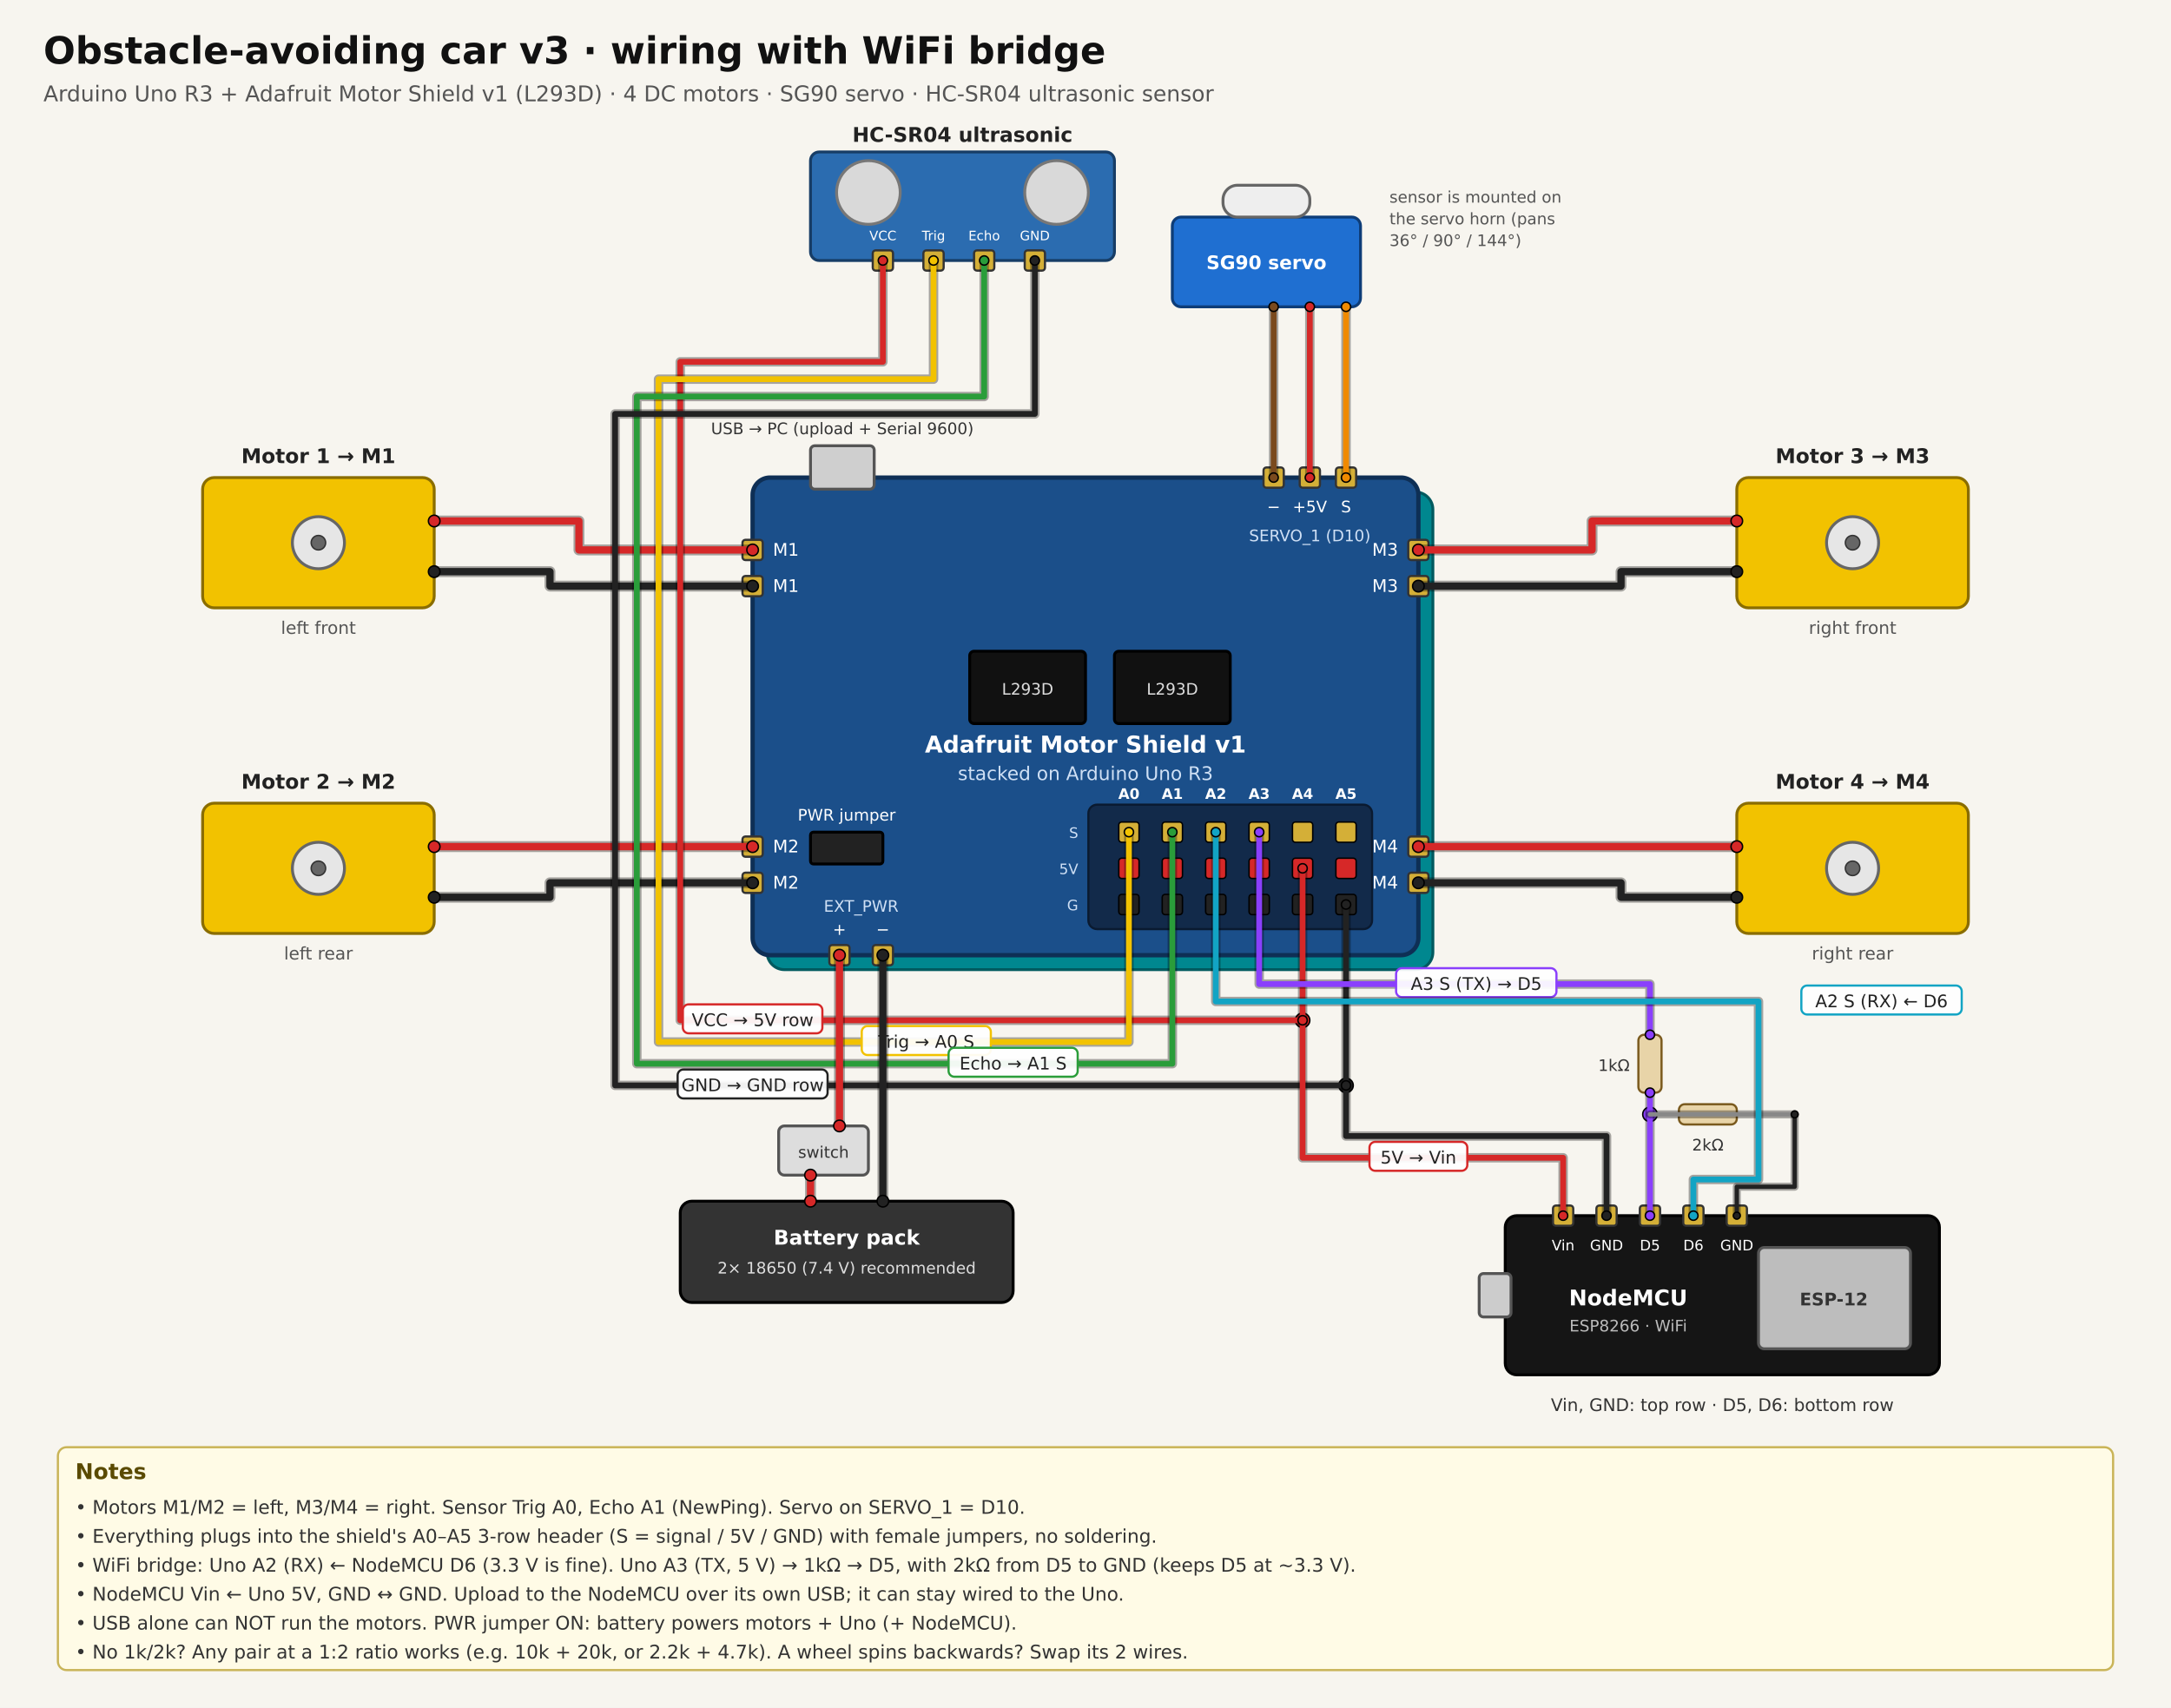
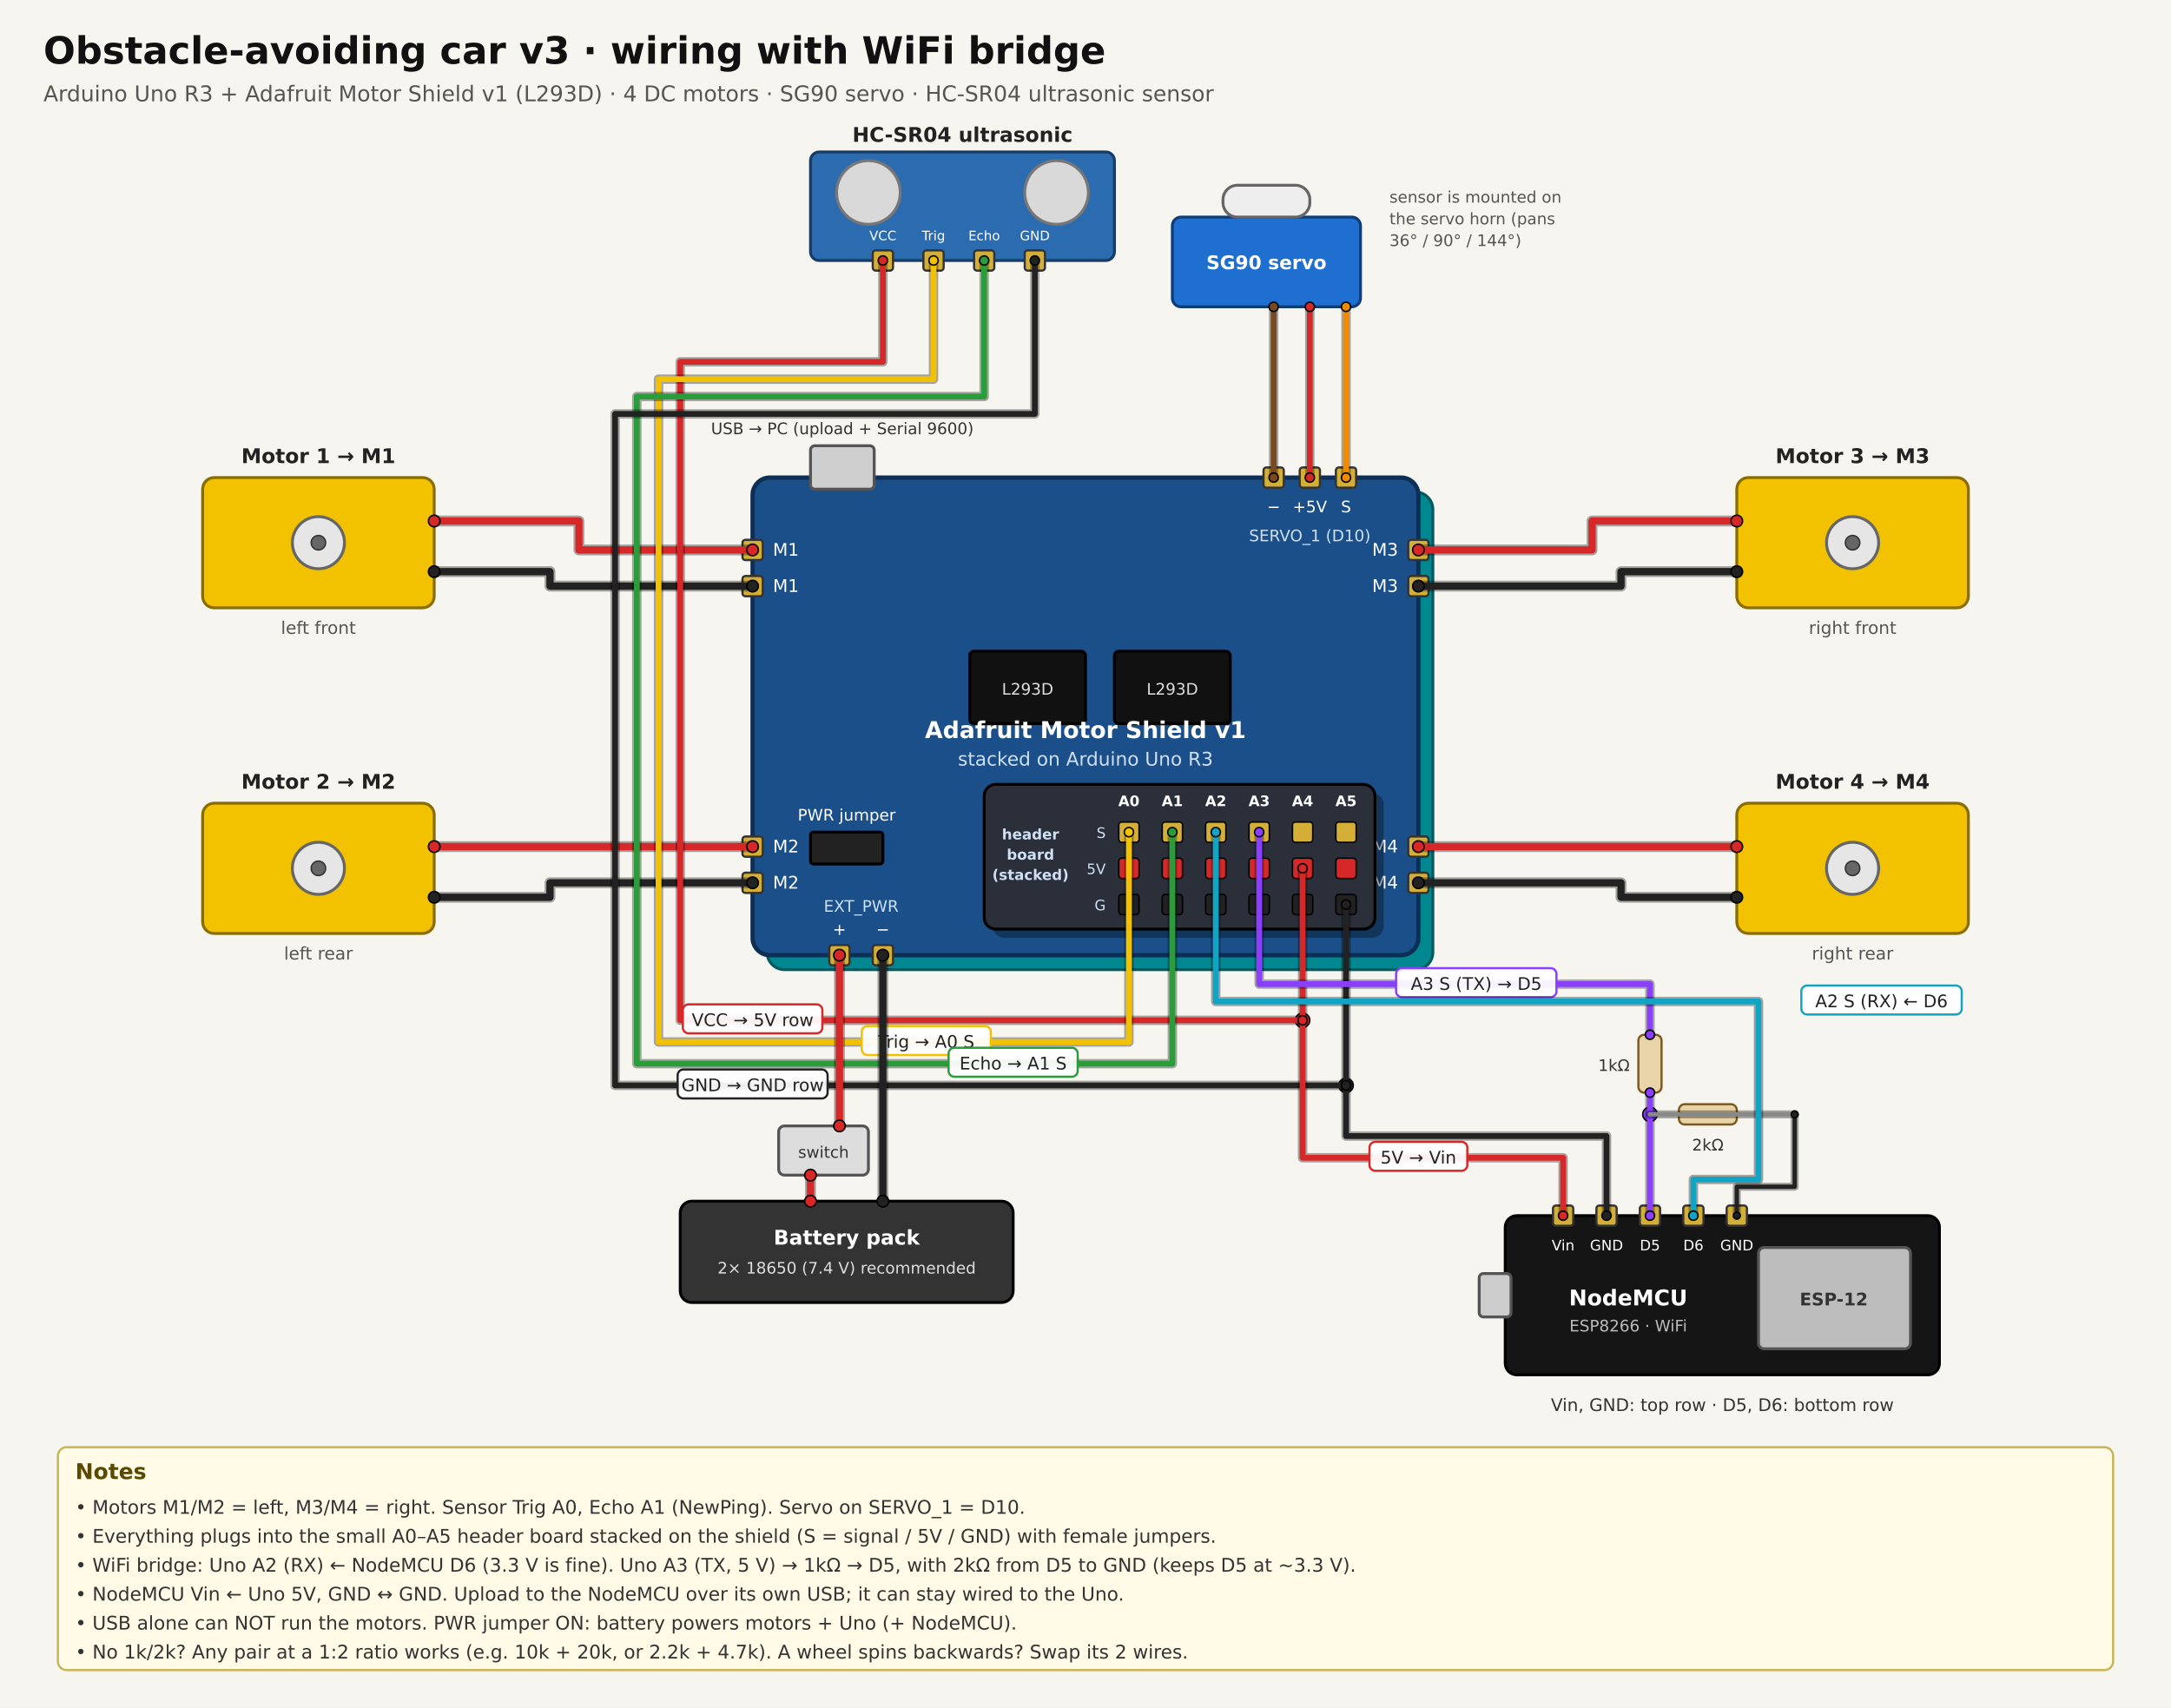
<svg xmlns="http://www.w3.org/2000/svg" width="1500" height="1180" viewBox="0 0 1500 1180">
  <rect x="0" y="0" width="1500" height="1180" fill="#f7f5ef" />
  <text x="30" y="44" font-family="DejaVu Sans, Arial, sans-serif" font-size="26" fill="#111" text-anchor="start" font-weight="bold">Obstacle-avoiding car v3 · wiring with WiFi bridge</text>
  <text x="30" y="70" font-family="DejaVu Sans, Arial, sans-serif" font-size="15" fill="#555" text-anchor="start" font-weight="normal">Arduino Uno R3 + Adafruit Motor Shield v1 (L293D) · 4 DC motors · SG90 servo · HC-SR04 ultrasonic sensor</text>
  <rect x="530" y="340" width="460" height="330" rx="12" fill="#00878f" stroke="#005a5f" stroke-width="2" />
  <rect x="520" y="330" width="460" height="330" rx="12" fill="#1b4f8a" stroke="#0e2f55" stroke-width="3" />
  <rect x="670" y="450" width="80" height="50" rx="3" fill="#111" stroke="#000" stroke-width="2" />
  <rect x="770" y="450" width="80" height="50" rx="3" fill="#111" stroke="#000" stroke-width="2" />
  <text x="710" y="480" font-family="DejaVu Sans, Arial, sans-serif" font-size="11" fill="#ddd" text-anchor="middle" font-weight="normal">L293D</text>
  <text x="810" y="480" font-family="DejaVu Sans, Arial, sans-serif" font-size="11" fill="#ddd" text-anchor="middle" font-weight="normal">L293D</text>
-   <text x="750.0" y="520" font-family="DejaVu Sans, Arial, sans-serif" font-size="16" fill="#fff" text-anchor="middle" font-weight="bold">Adafruit Motor Shield v1</text>
-   <text x="750.0" y="539" font-family="DejaVu Sans, Arial, sans-serif" font-size="13" fill="#cfe0f5" text-anchor="middle" font-weight="normal">stacked on Arduino Uno R3</text>
+   <text x="750.0" y="510" font-family="DejaVu Sans, Arial, sans-serif" font-size="16" fill="#fff" text-anchor="middle" font-weight="bold">Adafruit Motor Shield v1</text>
+   <text x="750.0" y="529" font-family="DejaVu Sans, Arial, sans-serif" font-size="13" fill="#cfe0f5" text-anchor="middle" font-weight="normal">stacked on Arduino Uno R3</text>
  <rect x="560" y="575" width="50" height="22" rx="2" fill="#222" stroke="#000" stroke-width="2" />
  <text x="585" y="567" font-family="DejaVu Sans, Arial, sans-serif" font-size="11" fill="#fff" text-anchor="middle" font-weight="normal">PWR jumper</text>
  <rect x="560" y="308" width="44" height="30" rx="3" fill="#cfcfcf" stroke="#555" stroke-width="2" />
  <text x="582" y="300" font-family="DejaVu Sans, Arial, sans-serif" font-size="11" fill="#333" text-anchor="middle" font-weight="normal">USB → PC (upload + Serial 9600)</text>
  <rect x="513" y="373" width="14" height="14" rx="2" fill="#d4af37" stroke="#333" stroke-width="1.5" />
  <text x="534" y="384" font-family="DejaVu Sans, Arial, sans-serif" font-size="12" fill="#fff" text-anchor="start" font-weight="normal">M1</text>
  <rect x="513" y="398" width="14" height="14" rx="2" fill="#d4af37" stroke="#333" stroke-width="1.5" />
  <text x="534" y="409" font-family="DejaVu Sans, Arial, sans-serif" font-size="12" fill="#fff" text-anchor="start" font-weight="normal">M1</text>
  <rect x="513" y="578" width="14" height="14" rx="2" fill="#d4af37" stroke="#333" stroke-width="1.5" />
  <text x="534" y="589" font-family="DejaVu Sans, Arial, sans-serif" font-size="12" fill="#fff" text-anchor="start" font-weight="normal">M2</text>
  <rect x="513" y="603" width="14" height="14" rx="2" fill="#d4af37" stroke="#333" stroke-width="1.5" />
  <text x="534" y="614" font-family="DejaVu Sans, Arial, sans-serif" font-size="12" fill="#fff" text-anchor="start" font-weight="normal">M2</text>
  <rect x="973" y="373" width="14" height="14" rx="2" fill="#d4af37" stroke="#333" stroke-width="1.5" />
  <text x="966" y="384" font-family="DejaVu Sans, Arial, sans-serif" font-size="12" fill="#fff" text-anchor="end" font-weight="normal">M3</text>
  <rect x="973" y="398" width="14" height="14" rx="2" fill="#d4af37" stroke="#333" stroke-width="1.5" />
  <text x="966" y="409" font-family="DejaVu Sans, Arial, sans-serif" font-size="12" fill="#fff" text-anchor="end" font-weight="normal">M3</text>
  <rect x="973" y="578" width="14" height="14" rx="2" fill="#d4af37" stroke="#333" stroke-width="1.5" />
  <text x="966" y="589" font-family="DejaVu Sans, Arial, sans-serif" font-size="12" fill="#fff" text-anchor="end" font-weight="normal">M4</text>
  <rect x="973" y="603" width="14" height="14" rx="2" fill="#d4af37" stroke="#333" stroke-width="1.5" />
  <text x="966" y="614" font-family="DejaVu Sans, Arial, sans-serif" font-size="12" fill="#fff" text-anchor="end" font-weight="normal">M4</text>
  <rect x="873" y="323" width="14" height="14" rx="2" fill="#d4af37" stroke="#333" stroke-width="1.5" />
  <text x="880" y="354" font-family="DejaVu Sans, Arial, sans-serif" font-size="11" fill="#fff" text-anchor="middle" font-weight="normal">−</text>
  <rect x="898" y="323" width="14" height="14" rx="2" fill="#d4af37" stroke="#333" stroke-width="1.5" />
  <text x="905" y="354" font-family="DejaVu Sans, Arial, sans-serif" font-size="11" fill="#fff" text-anchor="middle" font-weight="normal">+5V</text>
  <rect x="923" y="323" width="14" height="14" rx="2" fill="#d4af37" stroke="#333" stroke-width="1.5" />
  <text x="930" y="354" font-family="DejaVu Sans, Arial, sans-serif" font-size="11" fill="#fff" text-anchor="middle" font-weight="normal">S</text>
  <text x="905" y="374" font-family="DejaVu Sans, Arial, sans-serif" font-size="11" fill="#cfe0f5" text-anchor="middle" font-weight="normal">SERVO_1 (D10)</text>
-   <rect x="752" y="556" width="196" height="86" rx="6" fill="#122a4a" stroke="#0a1a30" stroke-width="1.5" />
+   <rect x="686" y="548" width="270" height="100" rx="8" fill="#00000055" stroke="none" stroke-width="0" />
+   <rect x="680" y="542" width="270" height="100" rx="8" fill="#2a2f3a" stroke="#000" stroke-width="2" />
+   <text x="712" y="580" font-family="DejaVu Sans, Arial, sans-serif" font-size="10" fill="#cfe0f5" text-anchor="middle" font-weight="bold">header</text>
+   <text x="712" y="594" font-family="DejaVu Sans, Arial, sans-serif" font-size="10" fill="#cfe0f5" text-anchor="middle" font-weight="bold">board</text>
+   <text x="712" y="608" font-family="DejaVu Sans, Arial, sans-serif" font-size="10" fill="#cfe0f5" text-anchor="middle" font-weight="bold">(stacked)</text>
  <text x="850" y="651" font-family="DejaVu Sans, Arial, sans-serif" font-size="1" fill="#222" text-anchor="start" font-weight="normal" />
-   <text x="780" y="552" font-family="DejaVu Sans, Arial, sans-serif" font-size="10" fill="#fff" text-anchor="middle" font-weight="bold">A0</text>
+   <text x="780" y="557" font-family="DejaVu Sans, Arial, sans-serif" font-size="10" fill="#fff" text-anchor="middle" font-weight="bold">A0</text>
  <rect x="773" y="568" width="14" height="14" rx="2" fill="#d4af37" stroke="#000" stroke-width="1" />
  <rect x="773" y="593" width="14" height="14" rx="2" fill="#d62828" stroke="#000" stroke-width="1" />
  <rect x="773" y="618" width="14" height="14" rx="2" fill="#222" stroke="#000" stroke-width="1" />
-   <text x="810" y="552" font-family="DejaVu Sans, Arial, sans-serif" font-size="10" fill="#fff" text-anchor="middle" font-weight="bold">A1</text>
+   <text x="810" y="557" font-family="DejaVu Sans, Arial, sans-serif" font-size="10" fill="#fff" text-anchor="middle" font-weight="bold">A1</text>
  <rect x="803" y="568" width="14" height="14" rx="2" fill="#d4af37" stroke="#000" stroke-width="1" />
  <rect x="803" y="593" width="14" height="14" rx="2" fill="#d62828" stroke="#000" stroke-width="1" />
  <rect x="803" y="618" width="14" height="14" rx="2" fill="#222" stroke="#000" stroke-width="1" />
-   <text x="840" y="552" font-family="DejaVu Sans, Arial, sans-serif" font-size="10" fill="#fff" text-anchor="middle" font-weight="bold">A2</text>
+   <text x="840" y="557" font-family="DejaVu Sans, Arial, sans-serif" font-size="10" fill="#fff" text-anchor="middle" font-weight="bold">A2</text>
  <rect x="833" y="568" width="14" height="14" rx="2" fill="#d4af37" stroke="#000" stroke-width="1" />
  <rect x="833" y="593" width="14" height="14" rx="2" fill="#d62828" stroke="#000" stroke-width="1" />
  <rect x="833" y="618" width="14" height="14" rx="2" fill="#222" stroke="#000" stroke-width="1" />
-   <text x="870" y="552" font-family="DejaVu Sans, Arial, sans-serif" font-size="10" fill="#fff" text-anchor="middle" font-weight="bold">A3</text>
+   <text x="870" y="557" font-family="DejaVu Sans, Arial, sans-serif" font-size="10" fill="#fff" text-anchor="middle" font-weight="bold">A3</text>
  <rect x="863" y="568" width="14" height="14" rx="2" fill="#d4af37" stroke="#000" stroke-width="1" />
  <rect x="863" y="593" width="14" height="14" rx="2" fill="#d62828" stroke="#000" stroke-width="1" />
  <rect x="863" y="618" width="14" height="14" rx="2" fill="#222" stroke="#000" stroke-width="1" />
-   <text x="900" y="552" font-family="DejaVu Sans, Arial, sans-serif" font-size="10" fill="#fff" text-anchor="middle" font-weight="bold">A4</text>
+   <text x="900" y="557" font-family="DejaVu Sans, Arial, sans-serif" font-size="10" fill="#fff" text-anchor="middle" font-weight="bold">A4</text>
  <rect x="893" y="568" width="14" height="14" rx="2" fill="#d4af37" stroke="#000" stroke-width="1" />
  <rect x="893" y="593" width="14" height="14" rx="2" fill="#d62828" stroke="#000" stroke-width="1" />
  <rect x="893" y="618" width="14" height="14" rx="2" fill="#222" stroke="#000" stroke-width="1" />
-   <text x="930" y="552" font-family="DejaVu Sans, Arial, sans-serif" font-size="10" fill="#fff" text-anchor="middle" font-weight="bold">A5</text>
+   <text x="930" y="557" font-family="DejaVu Sans, Arial, sans-serif" font-size="10" fill="#fff" text-anchor="middle" font-weight="bold">A5</text>
  <rect x="923" y="568" width="14" height="14" rx="2" fill="#d4af37" stroke="#000" stroke-width="1" />
  <rect x="923" y="593" width="14" height="14" rx="2" fill="#d62828" stroke="#000" stroke-width="1" />
  <rect x="923" y="618" width="14" height="14" rx="2" fill="#222" stroke="#000" stroke-width="1" />
-   <text x="745" y="579" font-family="DejaVu Sans, Arial, sans-serif" font-size="10" fill="#cfe0f5" text-anchor="end" font-weight="normal">S</text>
-   <text x="745" y="604" font-family="DejaVu Sans, Arial, sans-serif" font-size="10" fill="#cfe0f5" text-anchor="end" font-weight="normal">5V</text>
-   <text x="745" y="629" font-family="DejaVu Sans, Arial, sans-serif" font-size="10" fill="#cfe0f5" text-anchor="end" font-weight="normal">G</text>
+   <text x="764" y="579" font-family="DejaVu Sans, Arial, sans-serif" font-size="10" fill="#cfe0f5" text-anchor="end" font-weight="normal">S</text>
+   <text x="764" y="604" font-family="DejaVu Sans, Arial, sans-serif" font-size="10" fill="#cfe0f5" text-anchor="end" font-weight="normal">5V</text>
+   <text x="764" y="629" font-family="DejaVu Sans, Arial, sans-serif" font-size="10" fill="#cfe0f5" text-anchor="end" font-weight="normal">G</text>
  <rect x="573" y="653" width="14" height="14" rx="2" fill="#d4af37" stroke="#333" stroke-width="1.5" />
  <text x="580" y="646" font-family="DejaVu Sans, Arial, sans-serif" font-size="11" fill="#fff" text-anchor="middle" font-weight="normal">+</text>
  <rect x="603" y="653" width="14" height="14" rx="2" fill="#d4af37" stroke="#333" stroke-width="1.5" />
  <text x="610" y="646" font-family="DejaVu Sans, Arial, sans-serif" font-size="11" fill="#fff" text-anchor="middle" font-weight="normal">−</text>
  <text x="595" y="630" font-family="DejaVu Sans, Arial, sans-serif" font-size="11" fill="#cfe0f5" text-anchor="middle" font-weight="normal">EXT_PWR</text>
  <rect x="140" y="330" width="160" height="90" rx="8" fill="#f2c200" stroke="#8a6d00" stroke-width="2" />
  <circle cx="220" cy="375" r="18" fill="#e6e6e6" stroke="#666" stroke-width="2" />
  <circle cx="220" cy="375" r="5" fill="#666" stroke="#333" stroke-width="1" />
  <text x="220" y="320" font-family="DejaVu Sans, Arial, sans-serif" font-size="14" fill="#222" text-anchor="middle" font-weight="bold">Motor 1 → M1</text>
  <text x="220" y="438" font-family="DejaVu Sans, Arial, sans-serif" font-size="12" fill="#555" text-anchor="middle" font-weight="normal">left front</text>
  <rect x="140" y="555" width="160" height="90" rx="8" fill="#f2c200" stroke="#8a6d00" stroke-width="2" />
  <circle cx="220" cy="600" r="18" fill="#e6e6e6" stroke="#666" stroke-width="2" />
  <circle cx="220" cy="600" r="5" fill="#666" stroke="#333" stroke-width="1" />
  <text x="220" y="545" font-family="DejaVu Sans, Arial, sans-serif" font-size="14" fill="#222" text-anchor="middle" font-weight="bold">Motor 2 → M2</text>
  <text x="220" y="663" font-family="DejaVu Sans, Arial, sans-serif" font-size="12" fill="#555" text-anchor="middle" font-weight="normal">left rear</text>
  <rect x="1200" y="330" width="160" height="90" rx="8" fill="#f2c200" stroke="#8a6d00" stroke-width="2" />
  <circle cx="1280" cy="375" r="18" fill="#e6e6e6" stroke="#666" stroke-width="2" />
  <circle cx="1280" cy="375" r="5" fill="#666" stroke="#333" stroke-width="1" />
  <text x="1280" y="320" font-family="DejaVu Sans, Arial, sans-serif" font-size="14" fill="#222" text-anchor="middle" font-weight="bold">Motor 3 → M3</text>
  <text x="1280" y="438" font-family="DejaVu Sans, Arial, sans-serif" font-size="12" fill="#555" text-anchor="middle" font-weight="normal">right front</text>
  <rect x="1200" y="555" width="160" height="90" rx="8" fill="#f2c200" stroke="#8a6d00" stroke-width="2" />
  <circle cx="1280" cy="600" r="18" fill="#e6e6e6" stroke="#666" stroke-width="2" />
  <circle cx="1280" cy="600" r="5" fill="#666" stroke="#333" stroke-width="1" />
  <text x="1280" y="545" font-family="DejaVu Sans, Arial, sans-serif" font-size="14" fill="#222" text-anchor="middle" font-weight="bold">Motor 4 → M4</text>
  <text x="1280" y="663" font-family="DejaVu Sans, Arial, sans-serif" font-size="12" fill="#555" text-anchor="middle" font-weight="normal">right rear</text>
  <rect x="560" y="105" width="210" height="75" rx="6" fill="#2b6cb0" stroke="#173d66" stroke-width="2" />
  <circle cx="600" cy="133" r="22" fill="#d9d9d9" stroke="#777" stroke-width="2" />
  <circle cx="730" cy="133" r="22" fill="#d9d9d9" stroke="#777" stroke-width="2" />
  <text x="665" y="98" font-family="DejaVu Sans, Arial, sans-serif" font-size="14" fill="#222" text-anchor="middle" font-weight="bold">HC-SR04 ultrasonic</text>
  <rect x="603" y="173" width="14" height="14" rx="2" fill="#d4af37" stroke="#333" stroke-width="1.5" />
  <text x="610" y="166" font-family="DejaVu Sans, Arial, sans-serif" font-size="9" fill="#fff" text-anchor="middle" font-weight="normal">VCC</text>
  <rect x="638" y="173" width="14" height="14" rx="2" fill="#d4af37" stroke="#333" stroke-width="1.5" />
  <text x="645" y="166" font-family="DejaVu Sans, Arial, sans-serif" font-size="9" fill="#fff" text-anchor="middle" font-weight="normal">Trig</text>
  <rect x="673" y="173" width="14" height="14" rx="2" fill="#d4af37" stroke="#333" stroke-width="1.5" />
  <text x="680" y="166" font-family="DejaVu Sans, Arial, sans-serif" font-size="9" fill="#fff" text-anchor="middle" font-weight="normal">Echo</text>
  <rect x="708" y="173" width="14" height="14" rx="2" fill="#d4af37" stroke="#333" stroke-width="1.5" />
  <text x="715" y="166" font-family="DejaVu Sans, Arial, sans-serif" font-size="9" fill="#fff" text-anchor="middle" font-weight="normal">GND</text>
  <rect x="810" y="150" width="130" height="62" rx="6" fill="#1f6fd1" stroke="#0e3d78" stroke-width="2" />
  <rect x="845" y="128" width="60" height="22" rx="10" fill="#eee" stroke="#666" stroke-width="2" />
  <text x="875" y="186" font-family="DejaVu Sans, Arial, sans-serif" font-size="13" fill="#fff" text-anchor="middle" font-weight="bold">SG90 servo</text>
  <text x="960" y="140" font-family="DejaVu Sans, Arial, sans-serif" font-size="11" fill="#555" text-anchor="start" font-weight="normal">sensor is mounted on</text>
  <text x="960" y="155" font-family="DejaVu Sans, Arial, sans-serif" font-size="11" fill="#555" text-anchor="start" font-weight="normal">the servo horn (pans</text>
  <text x="960" y="170" font-family="DejaVu Sans, Arial, sans-serif" font-size="11" fill="#555" text-anchor="start" font-weight="normal">36° / 90° / 144°)</text>
  <rect x="470" y="830" width="230" height="70" rx="8" fill="#333" stroke="#000" stroke-width="2" />
  <text x="585" y="860" font-family="DejaVu Sans, Arial, sans-serif" font-size="14" fill="#fff" text-anchor="middle" font-weight="bold">Battery pack</text>
  <text x="585" y="880" font-family="DejaVu Sans, Arial, sans-serif" font-size="11" fill="#ddd" text-anchor="middle" font-weight="normal">2× 18650 (7.4 V) recommended</text>
  <rect x="538" y="778" width="62" height="34" rx="4" fill="#ddd" stroke="#555" stroke-width="2" />
  <text x="569" y="800" font-family="DejaVu Sans, Arial, sans-serif" font-size="11" fill="#333" text-anchor="middle" font-weight="normal">switch</text>
  <rect x="1040" y="840" width="300" height="110" rx="8" fill="#151515" stroke="#000" stroke-width="2" />
  <rect x="1215" y="862" width="105" height="70" rx="4" fill="#bdbdbd" stroke="#555" stroke-width="2" />
  <text x="1267" y="902" font-family="DejaVu Sans, Arial, sans-serif" font-size="12" fill="#333" text-anchor="middle" font-weight="bold">ESP-12</text>
  <text x="1125" y="902" font-family="DejaVu Sans, Arial, sans-serif" font-size="15" fill="#fff" text-anchor="middle" font-weight="bold">NodeMCU</text>
  <text x="1125" y="920" font-family="DejaVu Sans, Arial, sans-serif" font-size="11" fill="#bbb" text-anchor="middle" font-weight="normal">ESP8266 · WiFi</text>
  <rect x="1022" y="880" width="22" height="30" rx="3" fill="#ccc" stroke="#555" stroke-width="2" />
  <text x="1190" y="975" font-family="DejaVu Sans, Arial, sans-serif" font-size="12" fill="#333" text-anchor="middle" font-weight="normal">Vin, GND: top row · D5, D6: bottom row</text>
  <rect x="1073" y="833" width="14" height="14" rx="2" fill="#d4af37" stroke="#333" stroke-width="1.5" />
  <text x="1080" y="864" font-family="DejaVu Sans, Arial, sans-serif" font-size="10" fill="#fff" text-anchor="middle" font-weight="normal">Vin</text>
  <rect x="1103" y="833" width="14" height="14" rx="2" fill="#d4af37" stroke="#333" stroke-width="1.5" />
  <text x="1110" y="864" font-family="DejaVu Sans, Arial, sans-serif" font-size="10" fill="#fff" text-anchor="middle" font-weight="normal">GND</text>
  <rect x="1133" y="833" width="14" height="14" rx="2" fill="#d4af37" stroke="#333" stroke-width="1.5" />
  <text x="1140" y="864" font-family="DejaVu Sans, Arial, sans-serif" font-size="10" fill="#fff" text-anchor="middle" font-weight="normal">D5</text>
  <rect x="1163" y="833" width="14" height="14" rx="2" fill="#d4af37" stroke="#333" stroke-width="1.5" />
  <text x="1170" y="864" font-family="DejaVu Sans, Arial, sans-serif" font-size="10" fill="#fff" text-anchor="middle" font-weight="normal">D6</text>
  <rect x="1193" y="833" width="14" height="14" rx="2" fill="#d4af37" stroke="#333" stroke-width="1.5" />
  <text x="1200" y="864" font-family="DejaVu Sans, Arial, sans-serif" font-size="10" fill="#fff" text-anchor="middle" font-weight="normal">GND</text>
  <circle cx="900" cy="705" r="5" fill="#d62828" stroke="#000" stroke-width="1" />
  <circle cx="930" cy="750" r="5" fill="#222" stroke="#000" stroke-width="1" />
  <rect x="1132" y="715" width="16" height="40" rx="4" fill="#e8d4a8" stroke="#7a5a1e" stroke-width="1.5" />
  <text x="1126" y="740" font-family="DejaVu Sans, Arial, sans-serif" font-size="11" fill="#333" text-anchor="end" font-weight="normal">1kΩ</text>
  <rect x="1160" y="763" width="40" height="14" rx="4" fill="#e8d4a8" stroke="#7a5a1e" stroke-width="1.5" />
  <text x="1180" y="795" font-family="DejaVu Sans, Arial, sans-serif" font-size="11" fill="#333" text-anchor="middle" font-weight="normal">2kΩ</text>
  <circle cx="1140" cy="770" r="5" fill="#8a3ffc" stroke="#000" stroke-width="1" />
  <rect x="40" y="1000" width="1420" height="154" rx="6" fill="#fffbe6" stroke="#c9b458" stroke-width="1.5" />
  <text x="52" y="1022" font-family="DejaVu Sans, Arial, sans-serif" font-size="15" fill="#5a4a00" text-anchor="start" font-weight="bold">Notes</text>
  <text x="52" y="1046" font-family="DejaVu Sans, Arial, sans-serif" font-size="13" fill="#333" text-anchor="start" font-weight="normal">• Motors M1/M2 = left, M3/M4 = right. Sensor Trig A0, Echo A1 (NewPing). Servo on SERVO_1 = D10.</text>
-   <text x="52" y="1066" font-family="DejaVu Sans, Arial, sans-serif" font-size="13" fill="#333" text-anchor="start" font-weight="normal">• Everything plugs into the shield's A0–A5 3-row header (S = signal / 5V / GND) with female jumpers, no soldering.</text>
+   <text x="52" y="1066" font-family="DejaVu Sans, Arial, sans-serif" font-size="13" fill="#333" text-anchor="start" font-weight="normal">• Everything plugs into the small A0–A5 header board stacked on the shield (S = signal / 5V / GND) with female jumpers.</text>
  <text x="52" y="1086" font-family="DejaVu Sans, Arial, sans-serif" font-size="13" fill="#333" text-anchor="start" font-weight="normal">• WiFi bridge: Uno A2 (RX) ← NodeMCU D6 (3.3 V is fine). Uno A3 (TX, 5 V) → 1kΩ → D5, with 2kΩ from D5 to GND (keeps D5 at ~3.3 V).</text>
  <text x="52" y="1106" font-family="DejaVu Sans, Arial, sans-serif" font-size="13" fill="#333" text-anchor="start" font-weight="normal">• NodeMCU Vin ← Uno 5V, GND ↔ GND. Upload to the NodeMCU over its own USB; it can stay wired to the Uno.</text>
  <text x="52" y="1126" font-family="DejaVu Sans, Arial, sans-serif" font-size="13" fill="#333" text-anchor="start" font-weight="normal">• USB alone can NOT run the motors. PWR jumper ON: battery powers motors + Uno (+ NodeMCU).</text>
  <text x="52" y="1146" font-family="DejaVu Sans, Arial, sans-serif" font-size="13" fill="#333" text-anchor="start" font-weight="normal">• No 1k/2k? Any pair at a 1:2 ratio works (e.g. 10k + 20k, or 2.2k + 4.7k). A wheel spins backwards? Swap its 2 wires.</text>
  <polyline points="300,360 400,360 400,380 520,380" fill="none" stroke="#00000055" stroke-width="7.5" stroke-linejoin="round" stroke-linecap="round" />
  <polyline points="300,360 400,360 400,380 520,380" fill="none" stroke="#d62828" stroke-width="5" stroke-linejoin="round" stroke-linecap="round" />
  <circle cx="300" cy="360" r="4.0" fill="#d62828" stroke="#000" stroke-width="1" />
  <circle cx="520" cy="380" r="4.0" fill="#d62828" stroke="#000" stroke-width="1" />
  <polyline points="300,395 380,395 380,405 520,405" fill="none" stroke="#00000055" stroke-width="7.5" stroke-linejoin="round" stroke-linecap="round" />
  <polyline points="300,395 380,395 380,405 520,405" fill="none" stroke="#222222" stroke-width="5" stroke-linejoin="round" stroke-linecap="round" />
  <circle cx="300" cy="395" r="4.0" fill="#222222" stroke="#000" stroke-width="1" />
  <circle cx="520" cy="405" r="4.0" fill="#222222" stroke="#000" stroke-width="1" />
  <polyline points="300,585 520,585" fill="none" stroke="#00000055" stroke-width="7.5" stroke-linejoin="round" stroke-linecap="round" />
  <polyline points="300,585 520,585" fill="none" stroke="#d62828" stroke-width="5" stroke-linejoin="round" stroke-linecap="round" />
  <circle cx="300" cy="585" r="4.0" fill="#d62828" stroke="#000" stroke-width="1" />
  <circle cx="520" cy="585" r="4.0" fill="#d62828" stroke="#000" stroke-width="1" />
  <polyline points="300,620 380,620 380,610 520,610" fill="none" stroke="#00000055" stroke-width="7.5" stroke-linejoin="round" stroke-linecap="round" />
  <polyline points="300,620 380,620 380,610 520,610" fill="none" stroke="#222222" stroke-width="5" stroke-linejoin="round" stroke-linecap="round" />
  <circle cx="300" cy="620" r="4.0" fill="#222222" stroke="#000" stroke-width="1" />
  <circle cx="520" cy="610" r="4.0" fill="#222222" stroke="#000" stroke-width="1" />
  <polyline points="1200,360 1100,360 1100,380 980,380" fill="none" stroke="#00000055" stroke-width="7.5" stroke-linejoin="round" stroke-linecap="round" />
  <polyline points="1200,360 1100,360 1100,380 980,380" fill="none" stroke="#d62828" stroke-width="5" stroke-linejoin="round" stroke-linecap="round" />
  <circle cx="1200" cy="360" r="4.0" fill="#d62828" stroke="#000" stroke-width="1" />
  <circle cx="980" cy="380" r="4.0" fill="#d62828" stroke="#000" stroke-width="1" />
  <polyline points="1200,395 1120,395 1120,405 980,405" fill="none" stroke="#00000055" stroke-width="7.5" stroke-linejoin="round" stroke-linecap="round" />
  <polyline points="1200,395 1120,395 1120,405 980,405" fill="none" stroke="#222222" stroke-width="5" stroke-linejoin="round" stroke-linecap="round" />
  <circle cx="1200" cy="395" r="4.0" fill="#222222" stroke="#000" stroke-width="1" />
  <circle cx="980" cy="405" r="4.0" fill="#222222" stroke="#000" stroke-width="1" />
  <polyline points="1200,585 980,585" fill="none" stroke="#00000055" stroke-width="7.5" stroke-linejoin="round" stroke-linecap="round" />
  <polyline points="1200,585 980,585" fill="none" stroke="#d62828" stroke-width="5" stroke-linejoin="round" stroke-linecap="round" />
  <circle cx="1200" cy="585" r="4.0" fill="#d62828" stroke="#000" stroke-width="1" />
  <circle cx="980" cy="585" r="4.0" fill="#d62828" stroke="#000" stroke-width="1" />
  <polyline points="1200,620 1120,620 1120,610 980,610" fill="none" stroke="#00000055" stroke-width="7.5" stroke-linejoin="round" stroke-linecap="round" />
  <polyline points="1200,620 1120,620 1120,610 980,610" fill="none" stroke="#222222" stroke-width="5" stroke-linejoin="round" stroke-linecap="round" />
  <circle cx="1200" cy="620" r="4.0" fill="#222222" stroke="#000" stroke-width="1" />
  <circle cx="980" cy="610" r="4.0" fill="#222222" stroke="#000" stroke-width="1" />
  <polyline points="880,212 880,330" fill="none" stroke="#00000055" stroke-width="6.5" stroke-linejoin="round" stroke-linecap="round" />
  <polyline points="880,212 880,330" fill="none" stroke="#7a4a1e" stroke-width="4" stroke-linejoin="round" stroke-linecap="round" />
  <circle cx="880" cy="212" r="3.2" fill="#7a4a1e" stroke="#000" stroke-width="1" />
  <circle cx="880" cy="330" r="3.2" fill="#7a4a1e" stroke="#000" stroke-width="1" />
  <polyline points="905,212 905,330" fill="none" stroke="#00000055" stroke-width="6.5" stroke-linejoin="round" stroke-linecap="round" />
  <polyline points="905,212 905,330" fill="none" stroke="#d62828" stroke-width="4" stroke-linejoin="round" stroke-linecap="round" />
  <circle cx="905" cy="212" r="3.2" fill="#d62828" stroke="#000" stroke-width="1" />
  <circle cx="905" cy="330" r="3.2" fill="#d62828" stroke="#000" stroke-width="1" />
  <polyline points="930,212 930,330" fill="none" stroke="#00000055" stroke-width="6.5" stroke-linejoin="round" stroke-linecap="round" />
  <polyline points="930,212 930,330" fill="none" stroke="#f08a00" stroke-width="4" stroke-linejoin="round" stroke-linecap="round" />
  <circle cx="930" cy="212" r="3.2" fill="#f08a00" stroke="#000" stroke-width="1" />
  <circle cx="930" cy="330" r="3.2" fill="#f08a00" stroke="#000" stroke-width="1" />
  <polyline points="610,180 610,250 470,250 470,705 900,705 900,600" fill="none" stroke="#00000055" stroke-width="6.5" stroke-linejoin="round" stroke-linecap="round" />
  <polyline points="610,180 610,250 470,250 470,705 900,705 900,600" fill="none" stroke="#d62828" stroke-width="4" stroke-linejoin="round" stroke-linecap="round" />
  <circle cx="610" cy="180" r="3.2" fill="#d62828" stroke="#000" stroke-width="1" />
  <circle cx="900" cy="600" r="3.2" fill="#d62828" stroke="#000" stroke-width="1" />
  <rect x="471.8" y="694" width="96.4" height="20" rx="4" fill="#ffffffee" stroke="#d62828" stroke-width="1.5" />
  <text x="520" y="709" font-family="DejaVu Sans, Arial, sans-serif" font-size="12" fill="#222" text-anchor="middle">VCC → 5V row</text>
  <polyline points="645,180 645,262 455,262 455,720 780,720 780,575" fill="none" stroke="#00000055" stroke-width="6.5" stroke-linejoin="round" stroke-linecap="round" />
  <polyline points="645,180 645,262 455,262 455,720 780,720 780,575" fill="none" stroke="#f2c200" stroke-width="4" stroke-linejoin="round" stroke-linecap="round" />
  <circle cx="645" cy="180" r="3.2" fill="#f2c200" stroke="#000" stroke-width="1" />
  <circle cx="780" cy="575" r="3.2" fill="#f2c200" stroke="#000" stroke-width="1" />
  <rect x="595.4" y="709" width="89.2" height="20" rx="4" fill="#ffffffee" stroke="#f2c200" stroke-width="1.5" />
  <text x="640" y="724" font-family="DejaVu Sans, Arial, sans-serif" font-size="12" fill="#222" text-anchor="middle">Trig → A0 S</text>
  <polyline points="680,180 680,274 440,274 440,735 810,735 810,575" fill="none" stroke="#00000055" stroke-width="6.5" stroke-linejoin="round" stroke-linecap="round" />
  <polyline points="680,180 680,274 440,274 440,735 810,735 810,575" fill="none" stroke="#2a9d3a" stroke-width="4" stroke-linejoin="round" stroke-linecap="round" />
  <circle cx="680" cy="180" r="3.2" fill="#2a9d3a" stroke="#000" stroke-width="1" />
  <circle cx="810" cy="575" r="3.2" fill="#2a9d3a" stroke="#000" stroke-width="1" />
  <rect x="655.4" y="724" width="89.2" height="20" rx="4" fill="#ffffffee" stroke="#2a9d3a" stroke-width="1.5" />
  <text x="700" y="739" font-family="DejaVu Sans, Arial, sans-serif" font-size="12" fill="#222" text-anchor="middle">Echo → A1 S</text>
  <polyline points="715,180 715,286 425,286 425,750 930,750 930,625" fill="none" stroke="#00000055" stroke-width="6.5" stroke-linejoin="round" stroke-linecap="round" />
  <polyline points="715,180 715,286 425,286 425,750 930,750 930,625" fill="none" stroke="#222222" stroke-width="4" stroke-linejoin="round" stroke-linecap="round" />
  <circle cx="715" cy="180" r="3.2" fill="#222222" stroke="#000" stroke-width="1" />
  <circle cx="930" cy="625" r="3.2" fill="#222222" stroke="#000" stroke-width="1" />
  <rect x="468.2" y="739" width="103.6" height="20" rx="4" fill="#ffffffee" stroke="#222222" stroke-width="1.5" />
  <text x="520" y="754" font-family="DejaVu Sans, Arial, sans-serif" font-size="12" fill="#222" text-anchor="middle">GND → GND row</text>
  <polyline points="560,830 560,812" fill="none" stroke="#00000055" stroke-width="7.5" stroke-linejoin="round" stroke-linecap="round" />
  <polyline points="560,830 560,812" fill="none" stroke="#d62828" stroke-width="5" stroke-linejoin="round" stroke-linecap="round" />
  <circle cx="560" cy="830" r="4.0" fill="#d62828" stroke="#000" stroke-width="1" />
  <circle cx="560" cy="812" r="4.0" fill="#d62828" stroke="#000" stroke-width="1" />
  <polyline points="580,778 580,660" fill="none" stroke="#00000055" stroke-width="7.5" stroke-linejoin="round" stroke-linecap="round" />
  <polyline points="580,778 580,660" fill="none" stroke="#d62828" stroke-width="5" stroke-linejoin="round" stroke-linecap="round" />
  <circle cx="580" cy="778" r="4.0" fill="#d62828" stroke="#000" stroke-width="1" />
  <circle cx="580" cy="660" r="4.0" fill="#d62828" stroke="#000" stroke-width="1" />
  <polyline points="610,830 610,660" fill="none" stroke="#00000055" stroke-width="7.5" stroke-linejoin="round" stroke-linecap="round" />
  <polyline points="610,830 610,660" fill="none" stroke="#222222" stroke-width="5" stroke-linejoin="round" stroke-linecap="round" />
  <circle cx="610" cy="830" r="4.0" fill="#222222" stroke="#000" stroke-width="1" />
  <circle cx="610" cy="660" r="4.0" fill="#222222" stroke="#000" stroke-width="1" />
  <polyline points="900,705 900,800 1080,800 1080,840" fill="none" stroke="#00000055" stroke-width="6.5" stroke-linejoin="round" stroke-linecap="round" />
  <polyline points="900,705 900,800 1080,800 1080,840" fill="none" stroke="#d62828" stroke-width="4" stroke-linejoin="round" stroke-linecap="round" />
  <circle cx="900" cy="705" r="3.2" fill="#d62828" stroke="#000" stroke-width="1" />
  <circle cx="1080" cy="840" r="3.2" fill="#d62828" stroke="#000" stroke-width="1" />
  <rect x="946.2" y="789" width="67.6" height="20" rx="4" fill="#ffffffee" stroke="#d62828" stroke-width="1.5" />
  <text x="980" y="804" font-family="DejaVu Sans, Arial, sans-serif" font-size="12" fill="#222" text-anchor="middle">5V → Vin</text>
  <polyline points="930,750 930,785 1110,785 1110,840" fill="none" stroke="#00000055" stroke-width="6.5" stroke-linejoin="round" stroke-linecap="round" />
  <polyline points="930,750 930,785 1110,785 1110,840" fill="none" stroke="#222222" stroke-width="4" stroke-linejoin="round" stroke-linecap="round" />
  <circle cx="930" cy="750" r="3.2" fill="#222222" stroke="#000" stroke-width="1" />
  <circle cx="1110" cy="840" r="3.2" fill="#222222" stroke="#000" stroke-width="1" />
  <polyline points="870,575 870,680 1140,680 1140,715" fill="none" stroke="#00000055" stroke-width="6.5" stroke-linejoin="round" stroke-linecap="round" />
  <polyline points="870,575 870,680 1140,680 1140,715" fill="none" stroke="#8a3ffc" stroke-width="4" stroke-linejoin="round" stroke-linecap="round" />
  <circle cx="870" cy="575" r="3.2" fill="#8a3ffc" stroke="#000" stroke-width="1" />
  <circle cx="1140" cy="715" r="3.2" fill="#8a3ffc" stroke="#000" stroke-width="1" />
  <rect x="964.6" y="669" width="110.8" height="20" rx="4" fill="#ffffffee" stroke="#8a3ffc" stroke-width="1.5" />
  <text x="1020" y="684" font-family="DejaVu Sans, Arial, sans-serif" font-size="12" fill="#222" text-anchor="middle">A3 S (TX) → D5</text>
  <polyline points="1140,755 1140,840" fill="none" stroke="#00000055" stroke-width="6.5" stroke-linejoin="round" stroke-linecap="round" />
  <polyline points="1140,755 1140,840" fill="none" stroke="#8a3ffc" stroke-width="4" stroke-linejoin="round" stroke-linecap="round" />
  <circle cx="1140" cy="755" r="3.2" fill="#8a3ffc" stroke="#000" stroke-width="1" />
  <circle cx="1140" cy="840" r="3.2" fill="#8a3ffc" stroke="#000" stroke-width="1" />
  <polyline points="1140,770 1240,770" fill="none" stroke="#00000055" stroke-width="5.5" stroke-linejoin="round" stroke-linecap="round" />
  <polyline points="1140,770 1240,770" fill="none" stroke="#888888" stroke-width="3" stroke-linejoin="round" stroke-linecap="round" />
  <polyline points="1240,770 1240,820 1200,820 1200,840" fill="none" stroke="#00000055" stroke-width="5.5" stroke-linejoin="round" stroke-linecap="round" />
  <polyline points="1240,770 1240,820 1200,820 1200,840" fill="none" stroke="#222222" stroke-width="3" stroke-linejoin="round" stroke-linecap="round" />
  <circle cx="1240" cy="770" r="2.4" fill="#222222" stroke="#000" stroke-width="1" />
  <circle cx="1200" cy="840" r="2.4" fill="#222222" stroke="#000" stroke-width="1" />
  <polyline points="840,575 840,692 1215,692 1215,815 1170,815 1170,840" fill="none" stroke="#00000055" stroke-width="6.5" stroke-linejoin="round" stroke-linecap="round" />
  <polyline points="840,575 840,692 1215,692 1215,815 1170,815 1170,840" fill="none" stroke="#12a4c4" stroke-width="4" stroke-linejoin="round" stroke-linecap="round" />
  <circle cx="840" cy="575" r="3.2" fill="#12a4c4" stroke="#000" stroke-width="1" />
  <circle cx="1170" cy="840" r="3.2" fill="#12a4c4" stroke="#000" stroke-width="1" />
  <rect x="1244.6" y="681" width="110.8" height="20" rx="4" fill="#ffffffee" stroke="#12a4c4" stroke-width="1.5" />
  <text x="1300" y="696" font-family="DejaVu Sans, Arial, sans-serif" font-size="12" fill="#222" text-anchor="middle">A2 S (RX) ← D6</text>
</svg>
